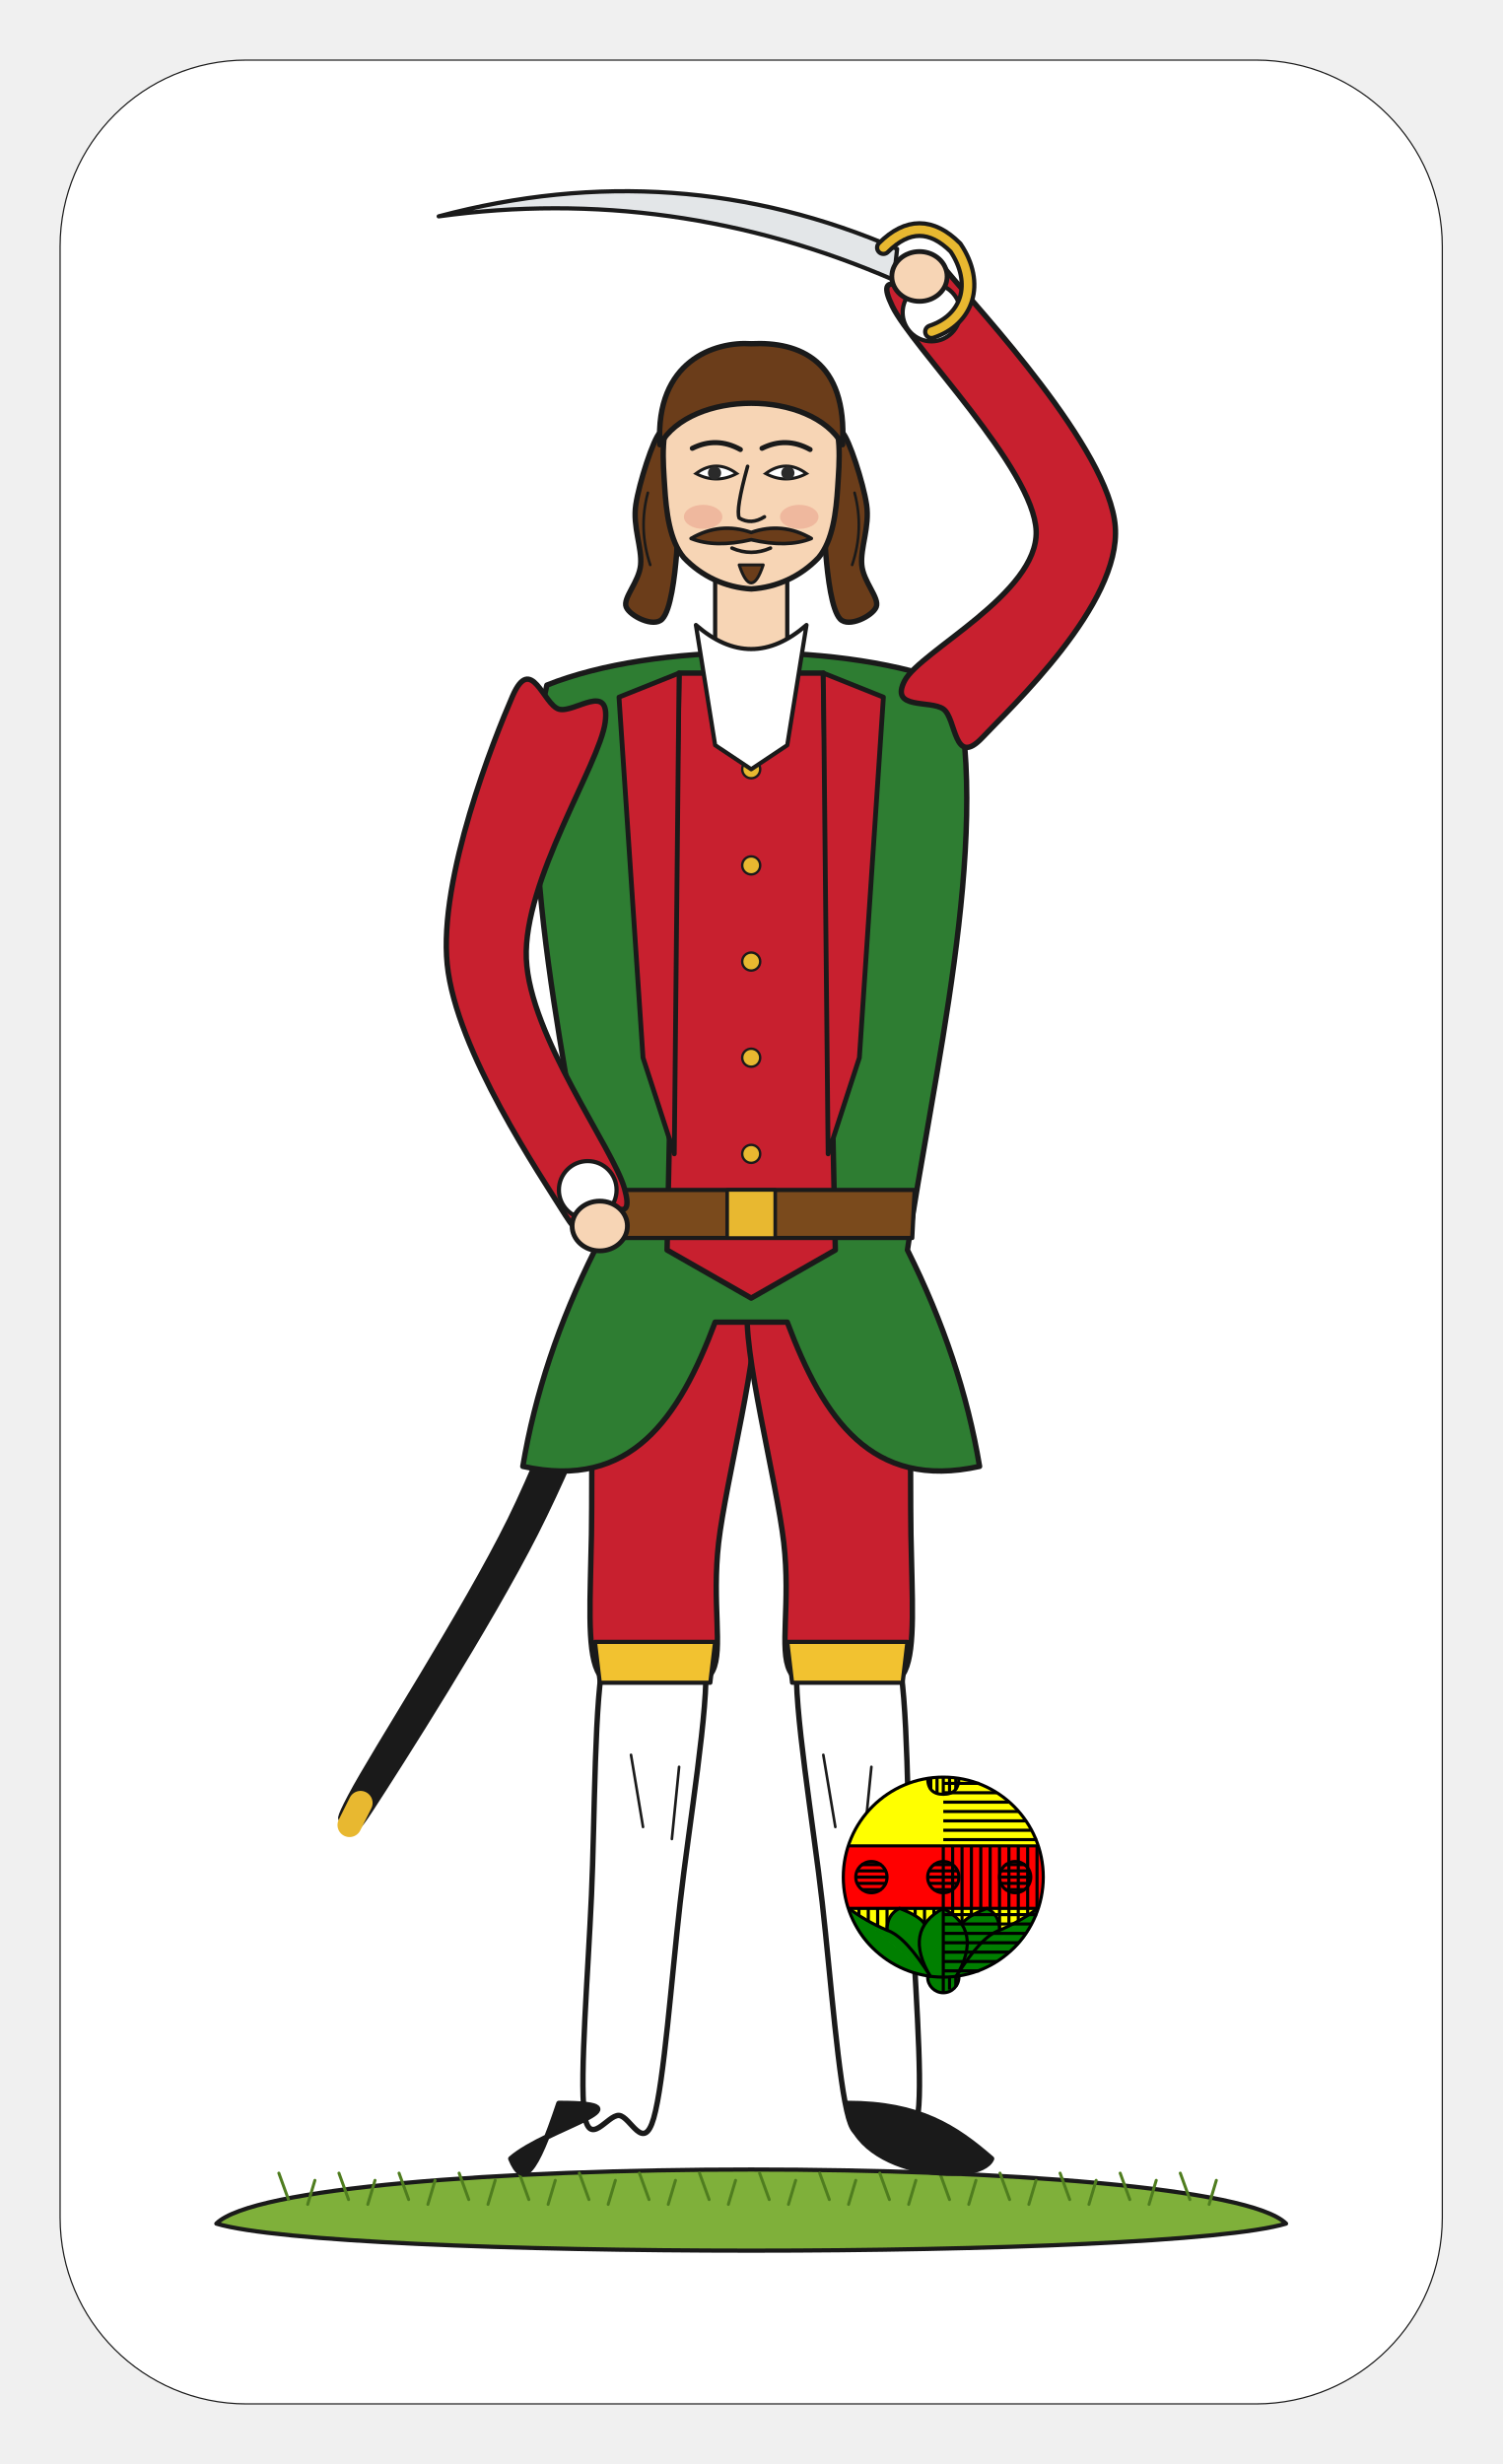
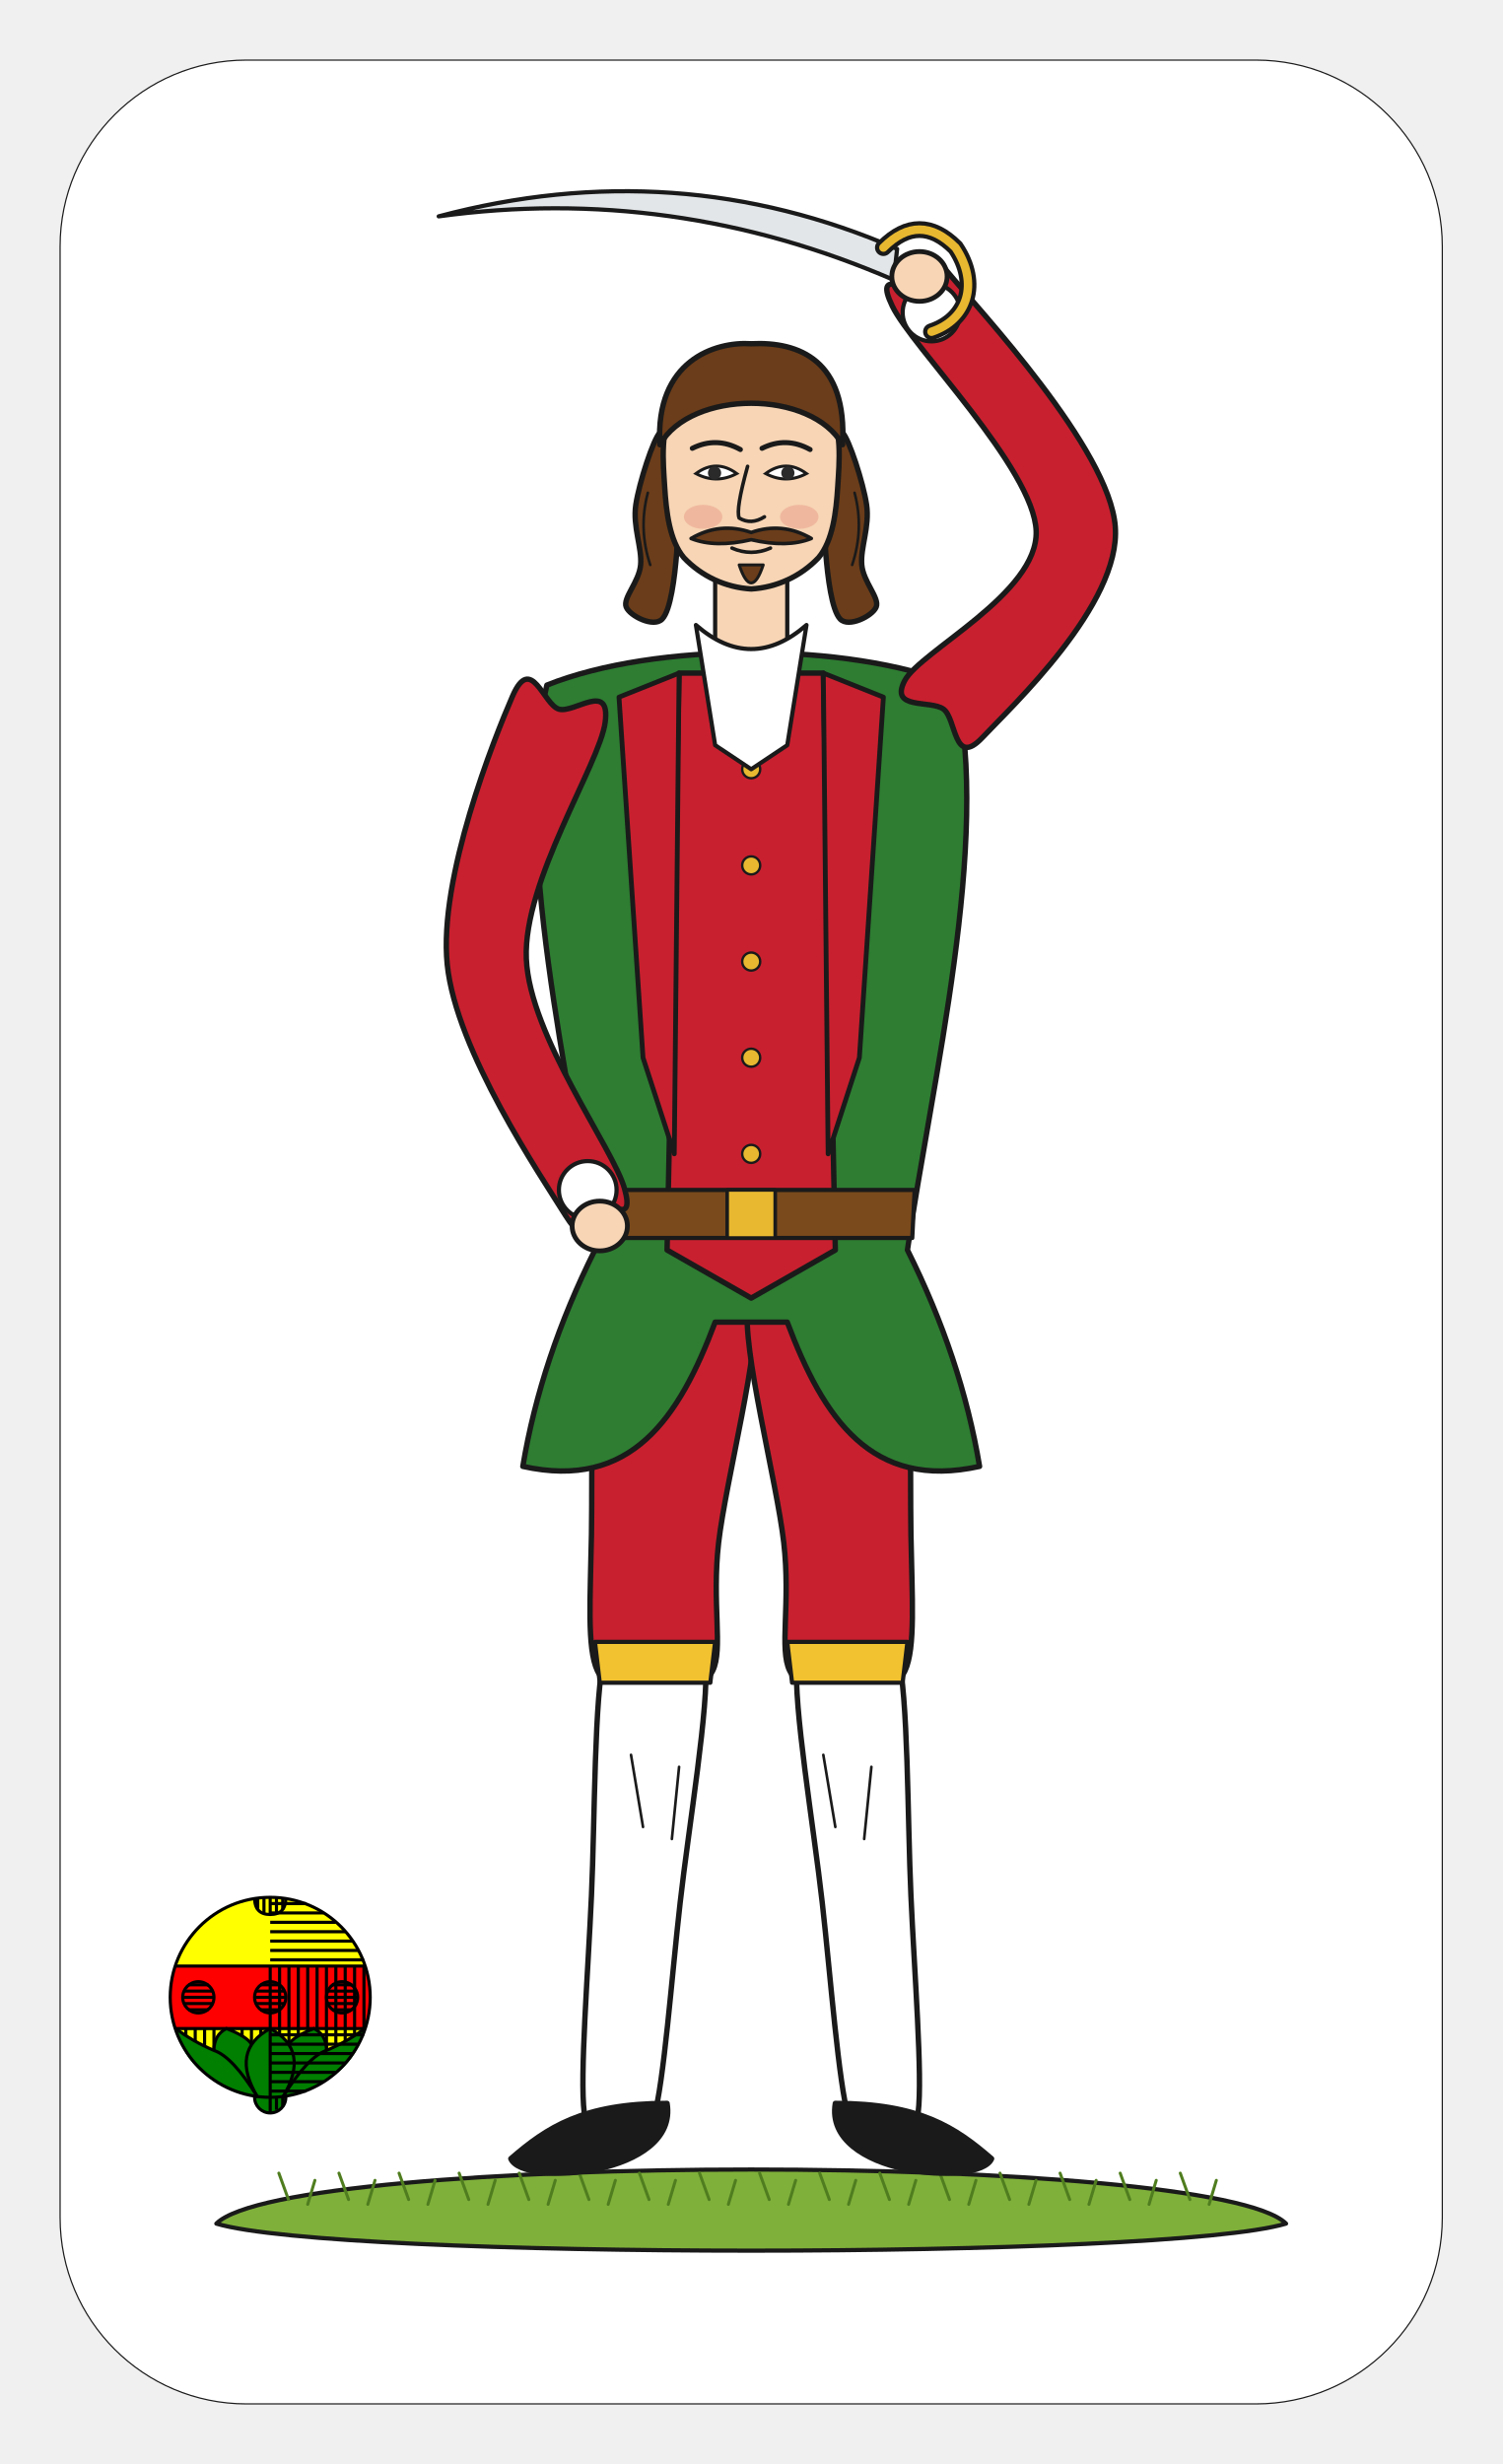
<svg xmlns="http://www.w3.org/2000/svg" viewBox="0 0 125 205">
  <defs>
    <clipPath id="a">
      <rect width="115" height="195" x="5" y="5" rx="15.5" />
    </clipPath>
    <symbol id="b" viewBox="53.1 25.5 17.3 18.6">
      <g transform="translate(53 25.37)scale(.26458)">
        <circle cx="33" cy="65" r="5" style="fill:#007f00;stroke:#000" />
        <path d="M33 65v5m2-5v4m2-4v3" style="stroke:#000" />
        <circle cx="33" cy="33" r="32" style="fill:#ff0;stroke:none" />
        <path d="M2.5 23h61q3.5 10 0 20h-61q-3.5-10 0-20" style="fill:red;stroke:none" />
        <path d="M63 23v20" style="fill:none;stroke:#000" />
        <path d="M6 43v7m3-7v11m3-11v11m3-11v11m3-11v11m3-11v11m3-11v11m3-11v11m3-11v11m3-31v31m3-31v31m3-31v31m3-31v31m3-31v31m3-31v31m3-31v31m3-31v31m3-31v31m3-31v27" style="stroke:#000" />
        <path d="M27 48q-1.5-2.5-8-5-4 2-4 7l14 15m10-17q1.5-2.5 8-5 4 2 4 7L37 65" style="fill:#007f00;stroke:#000" />
        <path d="M29 65q-9-15 4-22 13 7 4 22" style="fill:#007f00;stroke:#000" />
        <path d="M3.1 43h-.3q3.7 17 26.6 22" style="fill:#007f00;stroke:none" />
        <path d="M29 65q-8-13-14-15-7-3-12.2-7" style="fill:#007f00;stroke:#000" />
        <path d="M62.9 43h.3q-3.7 17-26.6 22" style="fill:#007f00;stroke:none" />
        <path d="M37 65q8-13 14-15 7-3 12.2-7" style="fill:#007f00;stroke:#000" />
        <path d="M33 43v22" style="stroke:#000" />
        <circle cx="33" cy="33" r="32" style="fill:none;stroke:#000" />
        <path d="M33 1v5.2m2-5V6m-4-4.8V6m6-4.8V5m-8-3.8V5" style="stroke:#000" />
        <path d="M28 1.2q0 5.3 5 5.3t5-5.3" style="fill:none;stroke:#000" />
        <path d="M2.8 23h60.4M2.8 43h60.4M33 3h11.5M33 6h17M33 9h21m-21 3h24m-24 3h26.5M33 18h28m-28 3h30" style="stroke:#000" />
        <circle cx="10" cy="33" r="5" style="fill:none;stroke:#000" />
        <path d="M5 33h10m-9.8-2h9.6m-9.6 4h9.6m-8-6h6.4m-6.4 8h6.4" style="stroke:#000" />
        <circle cx="33" cy="33" r="5" style="fill:none;stroke:#000" />
        <path d="M28 33h10m-9.8-2h9.6m-9.6 4h9.6m-8-6h6.4m-6.4 8h6.4" style="stroke:#000" />
        <circle cx="56" cy="33" r="5" style="fill:none;stroke:#000" />
        <path d="M51 33h10m-9.8-2h9.6m-9.6 4h9.6m-8-6h6.4m-6.4 8h6.4M33 63h11.5M33 60h17m-17-3h21m-21-3h24m-24-3h26.5M33 48h28m-28-3h30" style="stroke:#000" />
      </g>
    </symbol>
  </defs>
  <rect width="115" height="195" x="5" y="5" fill="#fff" stroke="#1a1a1a" stroke-width=".1" rx="15.5" />
  <g clip-path="url(#a)">
    <path fill="#7fb03a" stroke="#1a1a1a" stroke-linecap="round" stroke-linejoin="round" stroke-width=".35" d="M18 185c6-6 83-6 89 0-10 3-79 3-89 0" />
    <path fill="none" stroke="#4f7d1f" stroke-linecap="round" stroke-width=".25" d="m24 183-.8-2.2m2.4 2.6.6-2M29 183l-.8-2.2m2.4 2.6.6-2M34 183l-.8-2.2m2.4 2.6.6-2M39 183l-.8-2.2m2.4 2.6.6-2M44 183l-.8-2.2m2.4 2.6.6-2M49 183l-.8-2.2m2.4 2.6.6-2M54 183l-.8-2.2m2.4 2.6.6-2M59 183l-.8-2.2m2.4 2.6.6-2M64 183l-.8-2.2m2.4 2.6.6-2M69 183l-.8-2.2m2.4 2.6.6-2M74 183l-.8-2.2m2.4 2.6.6-2M79 183l-.8-2.2m2.4 2.6.6-2M84 183l-.8-2.2m2.4 2.6.6-2M89 183l-.8-2.2m2.4 2.6.6-2M94 183l-.8-2.2m2.4 2.6.6-2M99 183l-.8-2.2m2.4 2.6.6-2" />
-     <path fill="#1a1a1a" stroke="#1a1a1a" stroke-linecap="round" stroke-linejoin="round" stroke-width=".45" d="M53 104c-.4-.17.56-4.24-1.2-.5s-5.6 15.3-9.37 22.96c-3.78 7.67-11.22 19.11-13.29 23.03s.57.34.86.51-1.57 4.25.86.51 9.82-15.31 13.71-22.97c3.89-7.67 8.23-19.12 9.63-23.04 1.41-3.93-.8-.33-1.2-.5" />
-     <path stroke="#e8b830" stroke-linecap="round" stroke-width="2" d="m30 150-.92 1.84" />
    <path fill="#fff" stroke="#1a1a1a" stroke-linecap="round" stroke-linejoin="round" stroke-width=".45" d="M54.5 138c-1.4-.11-3.31-3.62-4.19-.33-.88 3.28-.81 13.69-1.1 20.04-.28 6.35-.98 15.02-.6 18.07.38 3.04 1.93.15 2.89.22s2.04 3.18 2.89.22 1.48-11.61 2.2-17.93c.71-6.31 2.44-16.57 2.1-19.96-.35-3.38-2.79-.22-4.19-.33" />
    <path fill="none" stroke="#1a1a1a" stroke-linecap="round" stroke-width=".22" d="m52.5 146 1 6m3-5-.6 6" />
-     <path fill="#1a1a1a" stroke="#1a1a1a" stroke-linecap="round" stroke-linejoin="round" stroke-width=".45" d="M46.5 175c-2 6-3 7-4 4.6 3-2.6 12-4.6 4-4.6" />
+     <path fill="#1a1a1a" stroke="#1a1a1a" stroke-linecap="round" stroke-linejoin="round" stroke-width=".45" d="M55.5 175c1 6-12 7-13 4.6 3-2.6 6-4.6 13-4.6" />
    <path fill="#c8202f" stroke="#1a1a1a" stroke-linecap="round" stroke-linejoin="round" stroke-width=".45" d="M56.5 108c-2.09-.21-5.05-3.9-6.27-.63s-.93 15.02-1.02 20.29-.39 9.45.49 11.34 3.2 0 4.8 0 3.92 1.78 4.8 0-.09-5.6.49-10.66 3.53-16.32 2.98-19.71-4.18-.42-6.27-.63" />
    <path fill="#f2c230" stroke="#1a1a1a" stroke-linecap="round" stroke-linejoin="round" stroke-width=".35" d="M49.5 136.6h10l-.4 3.4h-9.2Z" />
    <path fill="#fff" stroke="#1a1a1a" stroke-linecap="round" stroke-linejoin="round" stroke-width=".45" d="M70.5 138c-1.4.11-3.84-3.05-4.19.33-.34 3.39 1.39 13.65 2.1 19.96s1.35 14.98 2.2 17.93c.85 2.96 1.93-.15 2.89-.22s2.51 2.82 2.89-.22-.32-11.72-.6-18.07c-.29-6.35-.22-16.76-1.1-20.04-.88-3.29-2.79.22-4.19.33" />
    <path fill="none" stroke="#1a1a1a" stroke-linecap="round" stroke-width=".22" d="m68.5 146 1 6m3-5-.6 6" />
-     <path fill="#1a1a1a" stroke="#1a1a1a" stroke-linecap="round" stroke-linejoin="round" stroke-width=".45" d="M70.5 175c0 6 11 7 12 4.6-3-2.6-6-4.6-12-4.6" />
+     <path fill="#1a1a1a" stroke="#1a1a1a" stroke-linecap="round" stroke-linejoin="round" stroke-width=".45" d="M69.5 175c-1 6 12 7 13 4.6-3-2.6-6-4.6-13-4.6" />
    <path fill="#c8202f" stroke="#1a1a1a" stroke-linecap="round" stroke-linejoin="round" stroke-width=".45" d="M68.5 108c-2.09.21-5.72-2.76-6.27.63s2.4 14.65 2.98 19.71-.39 8.88.49 10.66 3.2 0 4.8 0 3.92 1.89 4.8 0 .58-6.07.49-11.34.19-17.01-1.02-20.29c-1.22-3.27-4.18.42-6.27.63" />
    <path fill="#f2c230" stroke="#1a1a1a" stroke-linecap="round" stroke-linejoin="round" stroke-width=".35" d="M65.5 136.6h10l-.4 3.4h-9.2Z" />
    <path fill="#2e7d32" stroke="#1a1a1a" stroke-linecap="round" stroke-linejoin="round" stroke-width=".45" d="M45.5 57c-3 13 2 33 4 47q-4.5 9-6 18c9 2 13-4 16-12h6c3 8 7 14 16 12q-1.5-9-6-18c2-14 7-34 4-47-9-3.6-25-3.6-34 0" />
    <path fill="#c8202f" stroke="#1a1a1a" stroke-linecap="round" stroke-linejoin="round" stroke-width=".45" d="M56.5 56h12l1 48-7 4-7-4Z" />
    <circle cx="62.5" cy="64" r=".75" fill="#e8b830" stroke="#1a1a1a" stroke-width=".2" />
    <circle cx="62.5" cy="72" r=".75" fill="#e8b830" stroke="#1a1a1a" stroke-width=".2" />
    <circle cx="62.5" cy="80" r=".75" fill="#e8b830" stroke="#1a1a1a" stroke-width=".2" />
    <circle cx="62.5" cy="88" r=".75" fill="#e8b830" stroke="#1a1a1a" stroke-width=".2" />
    <circle cx="62.5" cy="96" r=".75" fill="#e8b830" stroke="#1a1a1a" stroke-width=".2" />
    <path fill="#c8202f" stroke="#1a1a1a" stroke-linecap="round" stroke-linejoin="round" stroke-width=".4" d="m56.5 56-5 2 2 30 2.6 8Zm12 0 5 2-2 30-2.6 8Z" />
    <path fill="#7a4a1c" stroke="#1a1a1a" stroke-linecap="round" stroke-linejoin="round" stroke-width=".35" d="M48.9 99h27.2l-.2 4H49.1Z" />
    <path fill="#e8b830" stroke="#1a1a1a" stroke-linecap="round" stroke-linejoin="round" stroke-width=".3" d="M60.5 99h4v4h-4Z" />
    <path fill="#c8202f" stroke="#1a1a1a" stroke-linecap="round" stroke-linejoin="round" stroke-width=".45" d="M78.5 59c1.08.79.84 4.9 3.23 2.37 2.38-2.54 11.56-11.09 11.06-17.56-.49-6.47-11.31-17.98-14.03-21.28s-1.51.98-2.26 1.47-3.88-1.89-2.26 1.47c1.61 3.37 11.79 13.52 11.97 18.72.17 5.19-9.65 9.98-10.94 12.44-1.28 2.47 2.15 1.58 3.23 2.37" />
    <circle cx="77.5" cy="26" r="2.4" fill="#fff" stroke="#1a1a1a" stroke-width=".35" />
    <path fill="#c8202f" stroke="#1a1a1a" stroke-linecap="round" stroke-linejoin="round" stroke-width=".45" d="M46.5 59c-1.28-.37-2.3-4.64-3.85-1.1-1.54 3.54-6.17 15.14-5.44 22.34s7.78 17.57 9.83 20.87c2.05 3.29 1.64-.74 2.46-1.11s3.41 2.27 2.46-1.11-7.9-12.67-8.17-19.13c-.27-6.47 6.1-16.2 6.56-19.66s-2.57-.73-3.85-1.1" />
    <circle cx="48.9" cy="99" r="2.4" fill="#fff" stroke="#1a1a1a" stroke-width=".35" />
    <ellipse cx="49.9" cy="102" fill="#f7d5b5" stroke="#1a1a1a" stroke-width=".4" rx="2.3" ry="2.07" />
    <path fill="#f7d5b5" stroke="#1a1a1a" stroke-linecap="round" stroke-linejoin="round" stroke-width=".35" d="M59.5 48h6v8h-6Z" />
    <path fill="#fff" stroke="#1a1a1a" stroke-linecap="round" stroke-linejoin="round" stroke-width=".35" d="M57.9 52q4.6 4 9.2 0l-1.6 10-3 2-3-2Z" />
    <path fill="#6b3d1a" stroke="#1a1a1a" stroke-linecap="round" stroke-linejoin="round" stroke-width=".45" d="M54.9 36c-.53.5-1.73 4.17-2 6s.53 3.58.4 5-1.5 2.75-1.2 3.5 2.3 1.75 3 1 1.03-3.42 1.2-5.5.03-5.33-.2-7-.67-3.5-1.2-3m15.2 0c.53.5 1.73 4.17 2 6s-.53 3.58-.4 5 1.5 2.75 1.2 3.5-2.3 1.75-3 1-1.03-3.42-1.2-5.5-.03-5.33.2-7 .67-3.5 1.2-3" />
    <path fill="none" stroke="#1a1a1a" stroke-linecap="round" stroke-width=".22" d="M53.9 41q-.8 3 .2 6m17-6q.8 3-.2 6" />
    <path fill="#f7d5b5" stroke="#1a1a1a" stroke-linecap="round" stroke-linejoin="round" stroke-width=".45" d="M62.5 31.2c2.13 0 5.2 1.25 6.4 2.8s.93 4.43.8 6.5-.4 4.48-1.6 5.9a8.4 8.4 0 0 1-5.6 2.6 8.4 8.4 0 0 1-5.6-2.6c-1.2-1.42-1.47-3.83-1.6-5.9s-.4-4.95.8-6.5 4.27-2.8 6.4-2.8" />
    <ellipse cx="58.5" cy="43" fill="#eaa08a" opacity=".55" rx="1.6" ry="1" />
    <ellipse cx="66.5" cy="43" fill="#eaa08a" opacity=".55" rx="1.6" ry="1" />
    <path fill="#fff" stroke="#1a1a1a" stroke-width=".25" d="M57.9 39.4q1.7-1.25 3.4 0-1.7.9-3.4 0Z" />
    <circle cx="59.45" cy="39.35" r=".55" fill="#2a2a2a" />
    <path fill="none" stroke="#1a1a1a" stroke-linecap="round" stroke-width=".42" d="M57.6 37.3q2-1 4 .1" />
    <path fill="#fff" stroke="#1a1a1a" stroke-width=".25" d="M63.7 39.4q1.7-1.25 3.4 0-1.7.9-3.4 0Z" />
    <circle cx="65.55" cy="39.35" r=".55" fill="#2a2a2a" />
    <path fill="none" stroke="#1a1a1a" stroke-linecap="round" stroke-width=".42" d="M63.4 37.3q2-1 4 .1" />
    <path fill="none" stroke="#1a1a1a" stroke-linecap="round" stroke-width=".3" d="M62.2 38.8q-1 3.6-.7 4.3 1 .6 2.1-.1m-2.7 2.6q1.6.7 3.2 0" />
    <path fill="#6b3d1a" stroke="#1a1a1a" stroke-linecap="round" stroke-linejoin="round" stroke-width=".3" d="M62.5 44.3q-2.6-.9-5 .5 2 .8 5 .1 3 .7 5-.1-2.4-1.4-5-.5" />
    <path fill="#6b3d1a" stroke="#1a1a1a" stroke-linecap="round" stroke-linejoin="round" stroke-width=".25" d="M61.5 47q1 3 2 0Z" />
    <path fill="#6b3d1a" stroke="#1a1a1a" stroke-linecap="round" stroke-linejoin="round" stroke-width=".45" d="M54.9 37c-.4-7 4.6-8.6 7.6-8.4 4-.2 8 1.4 7.6 8.4-2.6-4.6-12.6-4.6-15.2 0" />
    <path fill="#e3e6e8" stroke="#1a1a1a" stroke-linecap="round" stroke-linejoin="round" stroke-width=".35" d="M74.64 20.71Q56.26 12.74 36.5 18q19.49-2.67 37.86 5.29Z" />
    <path fill="none" stroke="#1a1a1a" stroke-linecap="round" stroke-width="1.4" d="M73.5 20.6q3-3 6 0c2 3 1 6-2 7" />
    <path fill="none" stroke="#e8b830" stroke-linecap="round" stroke-width=".7" d="M73.5 20.6q3-3 6 0c2 3 1 6-2 7" />
    <ellipse cx="76.5" cy="23" fill="#f7d5b5" stroke="#1a1a1a" stroke-width=".4" rx="2.3" ry="2.07" />
-     <use width="17" height="18.28" x="70" y="147.72" href="#b" />
+     <use width="17" height="18.28" x="14" y="157.72" href="#b" />
  </g>
</svg>
